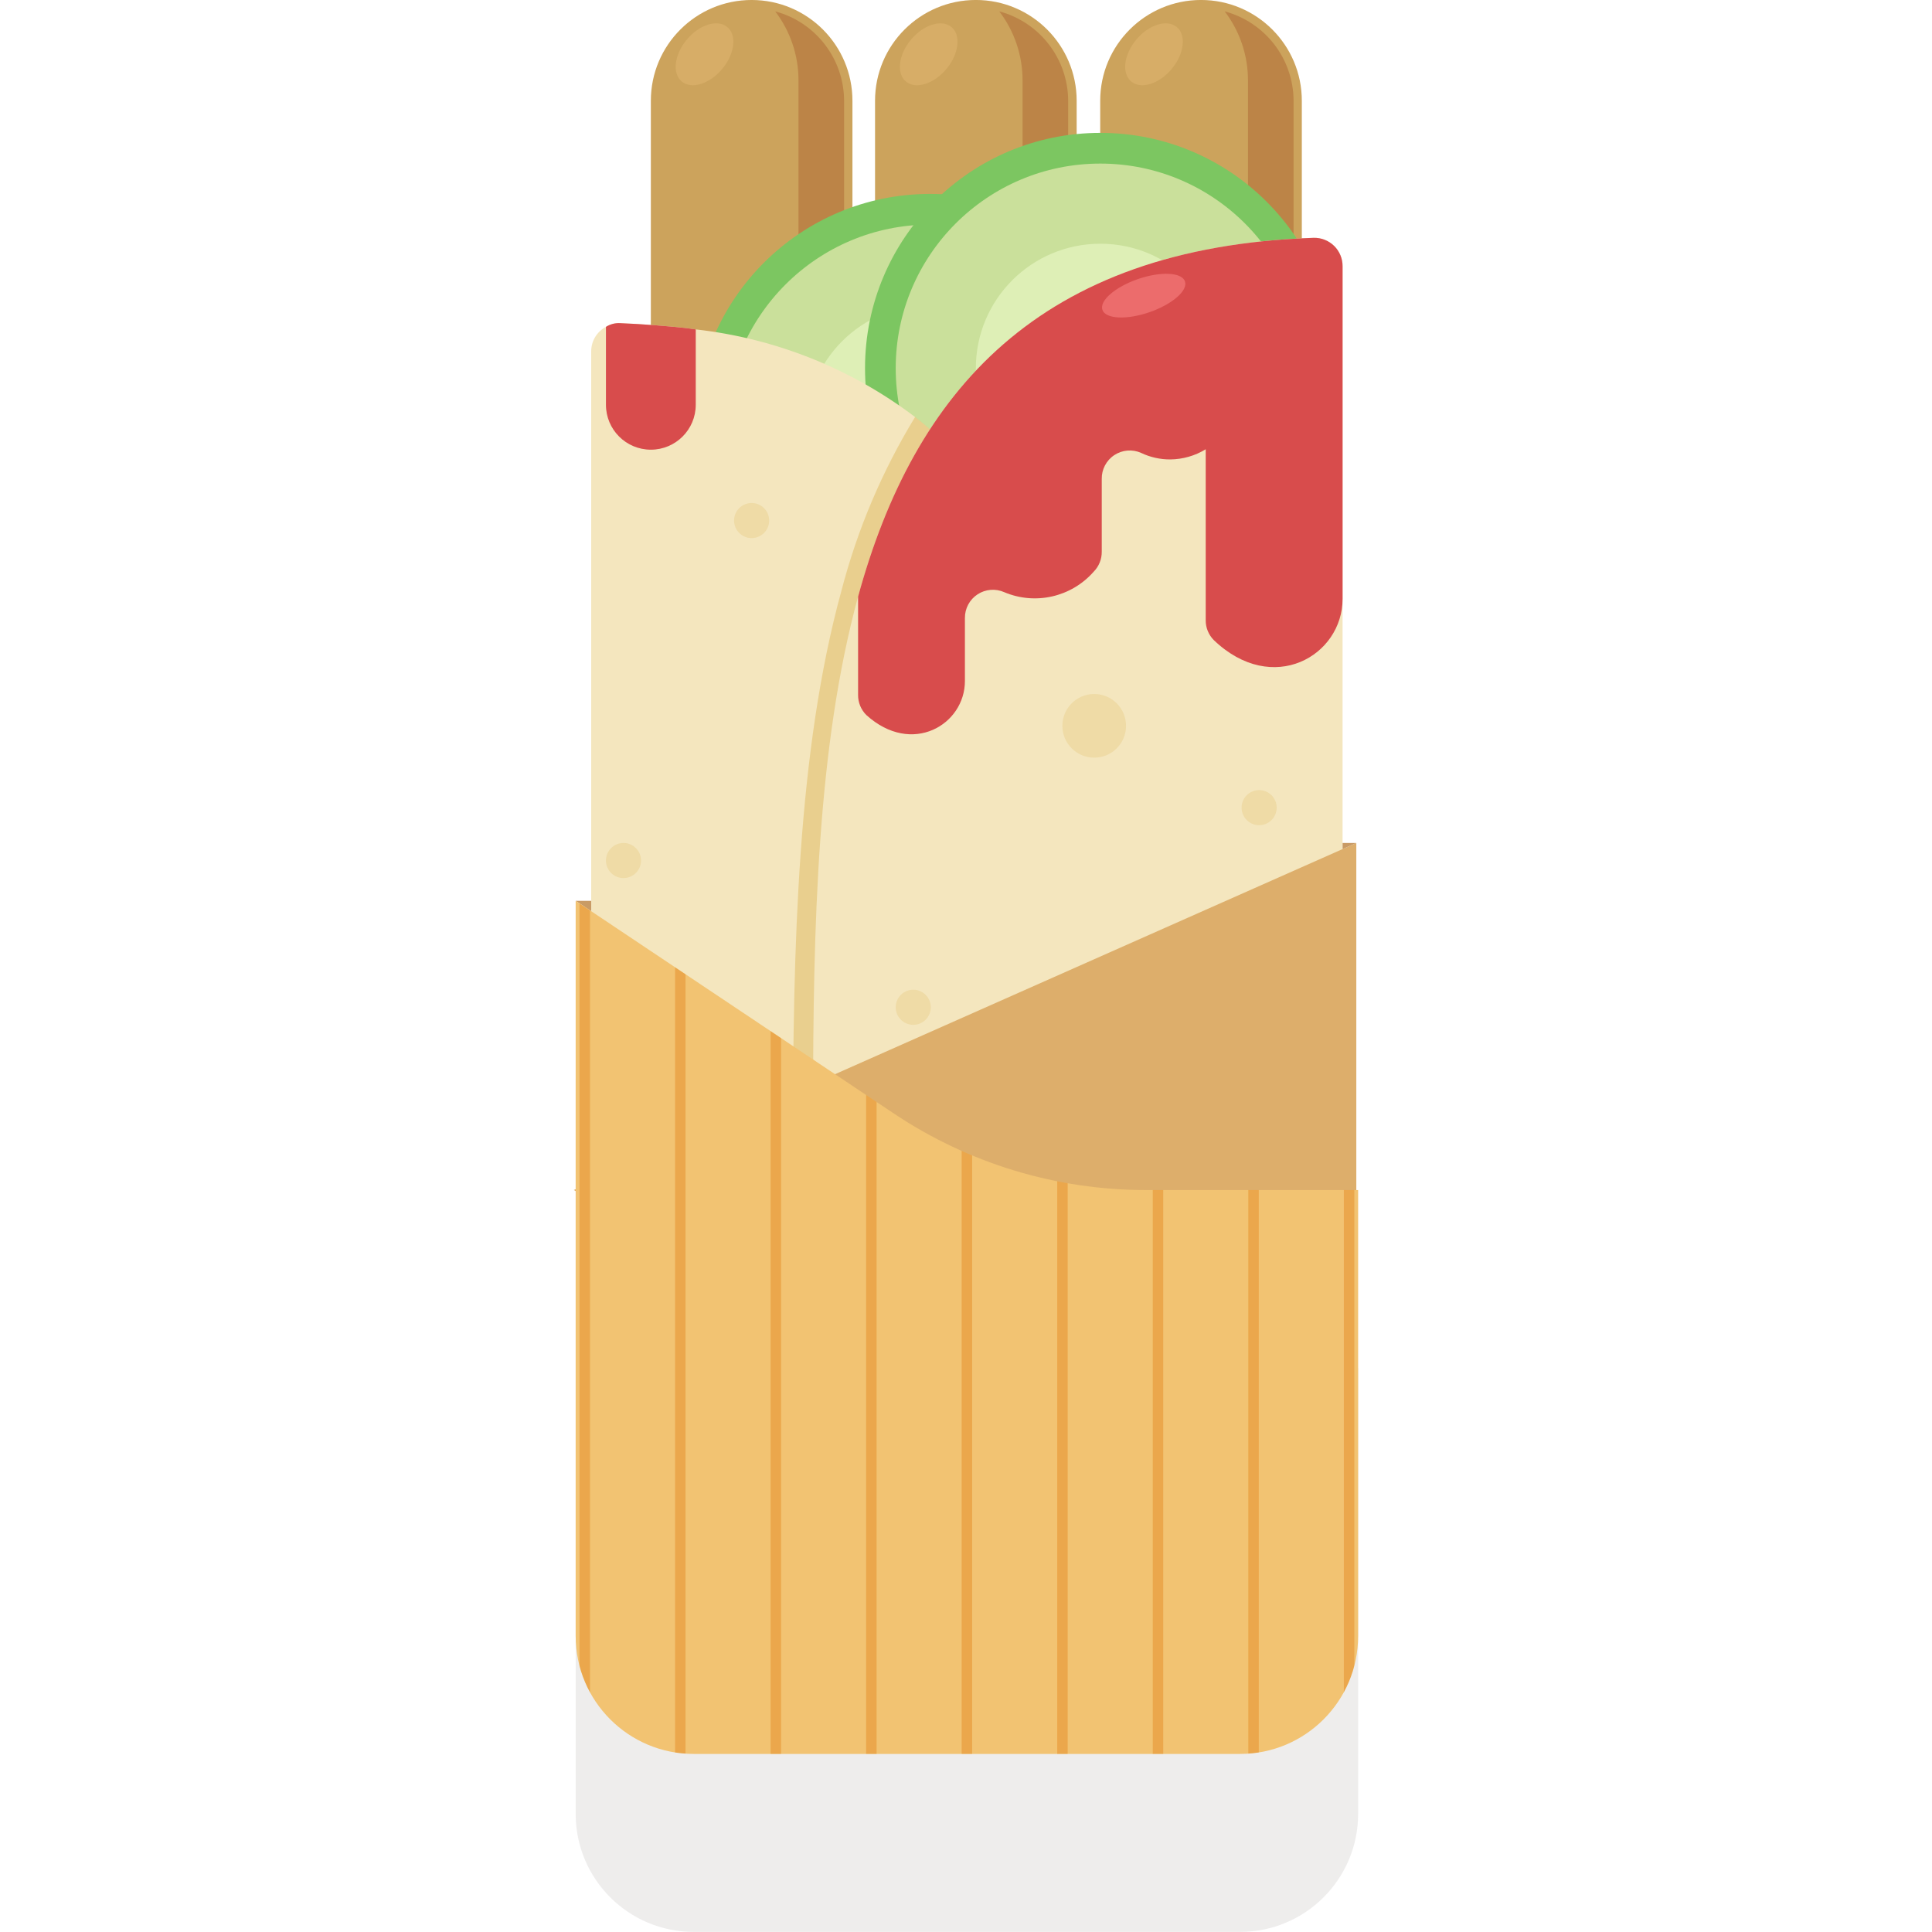
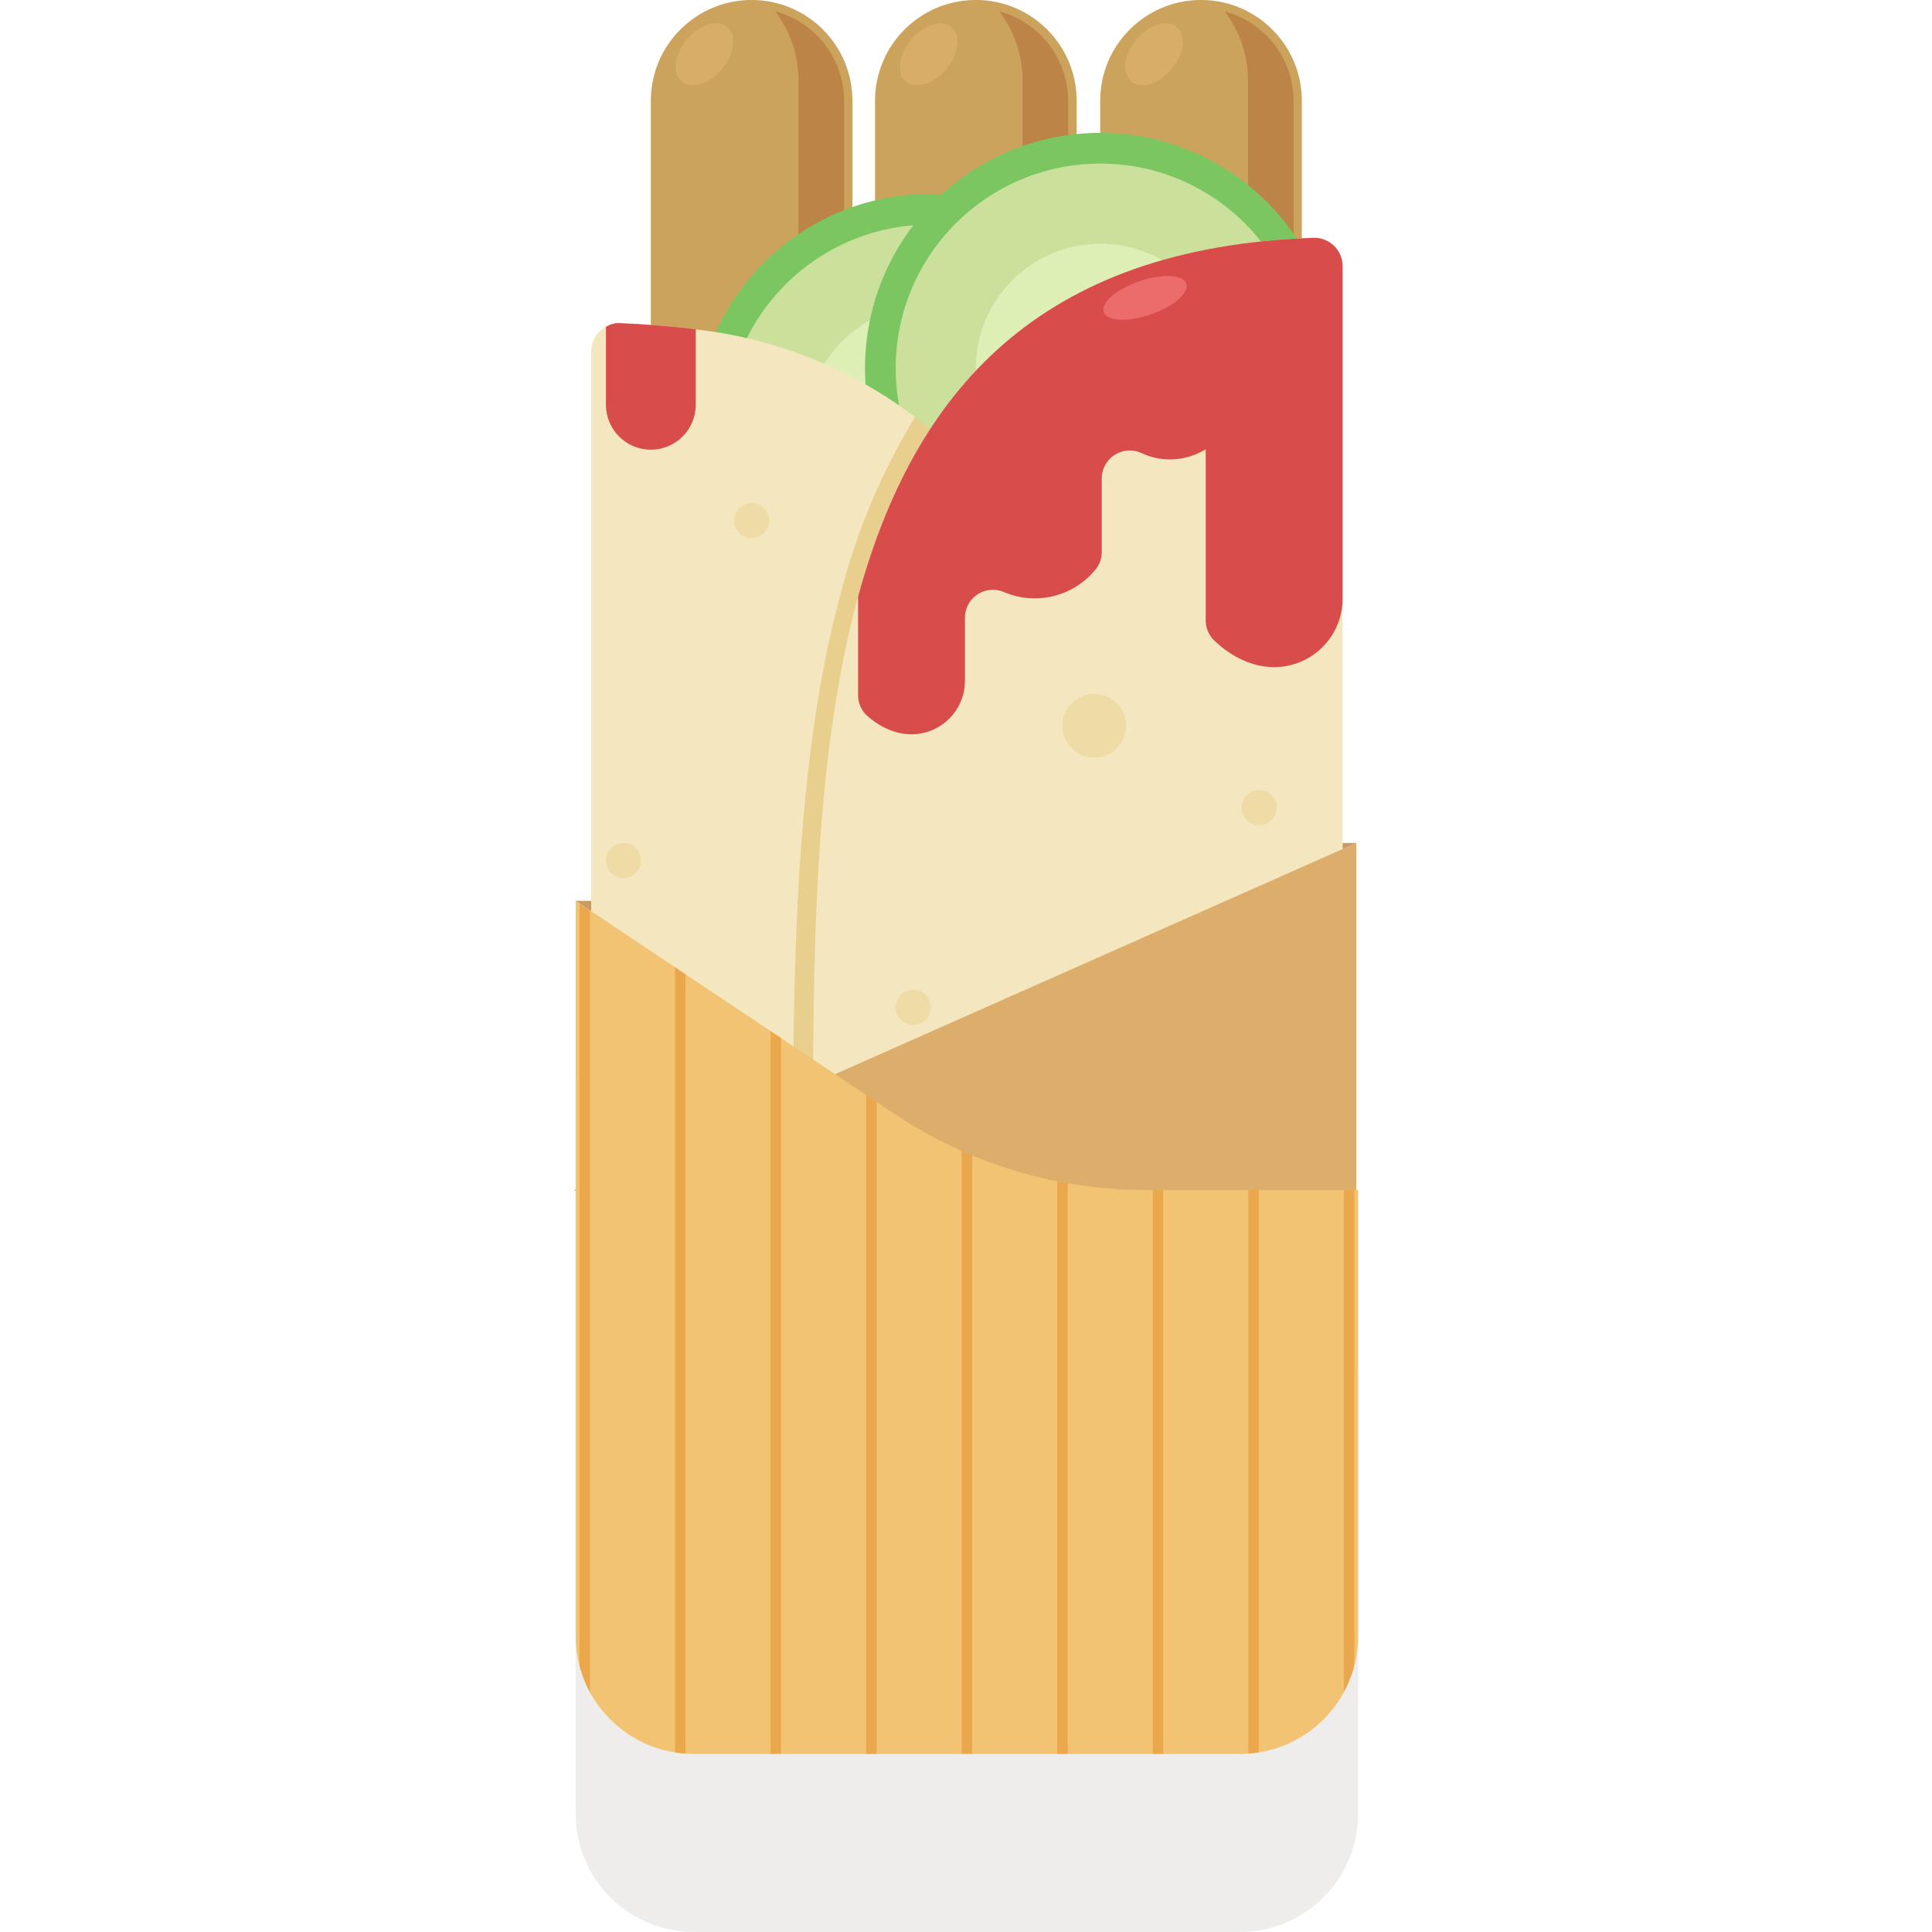
- <svg xmlns="http://www.w3.org/2000/svg" width="75.989px" height="75.989px" viewBox="-22.57 0 75.989 75.989">
+ <svg xmlns="http://www.w3.org/2000/svg" width="75.989" height="75.989" viewBox="-22.57 0 75.989 75.989">
  <defs>
-     <clipPath id="clip-path">
-       <path id="Path_958" data-name="Path 958" d="M332.873,470.8H311.381a4.642,4.642,0,0,1-4.642-4.642V437.246l12.522,8.37a17.837,17.837,0,0,0,9.907,3.006h8.347v17.54A4.642,4.642,0,0,1,332.873,470.8Z" fill="none" />
+     <clipPath id="a">
+       <path fill="none" d="M332.873 470.8h-21.492a4.642 4.642 0 0 1-4.642-4.642v-28.912l12.522 8.37a17.837 17.837 0 0 0 9.907 3.006h8.347v17.54a4.642 4.642 0 0 1-4.642 4.638Z" data-name="Path 958" />
    </clipPath>
  </defs>
-   <g id="Group_1300" data-name="Group 1300" transform="translate(-306.667 -401.815)">
-     <path id="Path_941" data-name="Path 941" d="M332.873,477.8H311.381a4.642,4.642,0,0,1-4.642-4.642V444.246l12.522,8.37a17.837,17.837,0,0,0,9.907,3.006h8.347v17.54A4.642,4.642,0,0,1,332.873,477.8Z" fill="#534741" opacity="0.1" style="mix-blend-mode: multiply;isolation: isolate" />
-     <g id="Group_1292" data-name="Group 1292">
-       <path id="Path_942" data-name="Path 942" d="M317.625,405.779v35.63a3.964,3.964,0,0,1-7.929,0v-35.63a3.964,3.964,0,0,1,7.929,0Z" fill="#cca35c" />
-       <path id="Path_943" data-name="Path 943" d="M314.587,444.926a4.463,4.463,0,0,0,.916-2.713V404.975a4.463,4.463,0,0,0-.916-2.713,3.653,3.653,0,0,1,2.71,3.514v35.636A3.653,3.653,0,0,1,314.587,444.926Z" fill="#bc5e39" opacity="0.3" style="mix-blend-mode: multiply;isolation: isolate" />
-       <ellipse id="Ellipse_390" data-name="Ellipse 390" cx="1.396" cy="0.904" rx="1.396" ry="0.904" transform="translate(310.217 404.438) rotate(-50.004)" fill="#bc5e39" opacity="0.3" style="mix-blend-mode: screen;isolation: isolate" />
+   <g data-name="Group 1300" transform="translate(-306.667 -401.815)">
+     <path fill="#534741" d="M332.873 477.8h-21.492a4.642 4.642 0 0 1-4.642-4.642v-28.912l12.522 8.37a17.837 17.837 0 0 0 9.907 3.006h8.347v17.54a4.642 4.642 0 0 1-4.642 4.638Z" data-name="Path 941" opacity=".1" style="mix-blend-mode:multiply;isolation:isolate" />
+     <g data-name="Group 1292">
+       <path fill="#cca35c" d="M317.625 405.779v35.63a3.964 3.964 0 0 1-7.929 0v-35.63a3.964 3.964 0 0 1 7.929 0Z" data-name="Path 942" />
+       <path fill="#bc5e39" d="M314.587 444.926a4.463 4.463 0 0 0 .916-2.713v-37.238a4.463 4.463 0 0 0-.916-2.713 3.653 3.653 0 0 1 2.71 3.514v35.636a3.653 3.653 0 0 1-2.71 3.514Z" data-name="Path 943" opacity=".3" style="mix-blend-mode:multiply;isolation:isolate" />
+       <ellipse cx="1.396" cy=".904" fill="#bc5e39" data-name="Ellipse 390" opacity=".3" rx="1.396" ry=".904" style="mix-blend-mode:screen;isolation:isolate" transform="rotate(-50.004 588.729 -130.382)" />
    </g>
-     <g id="Group_1293" data-name="Group 1293">
-       <path id="Path_944" data-name="Path 944" d="M326.444,405.779v35.63a3.965,3.965,0,0,1-7.93,0v-35.63a3.965,3.965,0,0,1,7.93,0Z" fill="#cca35c" />
-       <path id="Path_945" data-name="Path 945" d="M323.4,444.926a4.463,4.463,0,0,0,.916-2.713V404.975a4.463,4.463,0,0,0-.916-2.713,3.653,3.653,0,0,1,2.71,3.514v35.636A3.653,3.653,0,0,1,323.4,444.926Z" fill="#bc5e39" opacity="0.3" style="mix-blend-mode: multiply;isolation: isolate" />
-       <ellipse id="Ellipse_391" data-name="Ellipse 391" cx="1.396" cy="0.904" rx="1.396" ry="0.904" transform="translate(319.035 404.439) rotate(-50.004)" fill="#bc5e39" opacity="0.3" style="mix-blend-mode: screen;isolation: isolate" />
+     <g data-name="Group 1293">
+       <path fill="#cca35c" d="M326.444 405.779v35.63a3.965 3.965 0 0 1-7.93 0v-35.63a3.965 3.965 0 0 1 7.93 0Z" data-name="Path 944" />
+       <path fill="#bc5e39" d="M323.4 444.926a4.463 4.463 0 0 0 .916-2.713v-37.238a4.463 4.463 0 0 0-.916-2.713 3.653 3.653 0 0 1 2.71 3.514v35.636a3.653 3.653 0 0 1-2.71 3.514Z" data-name="Path 945" opacity=".3" style="mix-blend-mode:multiply;isolation:isolate" />
+       <ellipse cx="1.396" cy=".904" fill="#bc5e39" data-name="Ellipse 391" opacity=".3" rx="1.396" ry=".904" style="mix-blend-mode:screen;isolation:isolate" transform="rotate(-50.004 593.14 -139.836)" />
    </g>
-     <g id="Group_1294" data-name="Group 1294">
-       <path id="Path_946" data-name="Path 946" d="M335.3,405.779v35.63a3.965,3.965,0,0,1-7.93,0v-35.63a3.965,3.965,0,0,1,7.93,0Z" fill="#cca35c" />
-       <path id="Path_947" data-name="Path 947" d="M332.266,444.926a4.463,4.463,0,0,0,.916-2.713V404.975a4.463,4.463,0,0,0-.916-2.713,3.653,3.653,0,0,1,2.71,3.514v35.636A3.653,3.653,0,0,1,332.266,444.926Z" fill="#bc5e39" opacity="0.3" style="mix-blend-mode: multiply;isolation: isolate" />
-       <ellipse id="Ellipse_392" data-name="Ellipse 392" cx="1.396" cy="0.904" rx="1.396" ry="0.904" transform="translate(327.896 404.438) rotate(-50.004)" fill="#bc5e39" opacity="0.3" style="mix-blend-mode: screen;isolation: isolate" />
+     <g data-name="Group 1294">
+       <path fill="#cca35c" d="M335.3 405.779v35.63a3.965 3.965 0 0 1-7.93 0v-35.63a3.965 3.965 0 0 1 7.93 0Z" data-name="Path 946" />
+       <path fill="#bc5e39" d="M332.266 444.926a4.463 4.463 0 0 0 .916-2.713v-37.238a4.463 4.463 0 0 0-.916-2.713 3.653 3.653 0 0 1 2.71 3.514v35.636a3.653 3.653 0 0 1-2.71 3.514Z" data-name="Path 947" opacity=".3" style="mix-blend-mode:multiply;isolation:isolate" />
+       <ellipse cx="1.396" cy=".904" fill="#bc5e39" data-name="Ellipse 392" opacity=".3" rx="1.396" ry=".904" style="mix-blend-mode:screen;isolation:isolate" transform="rotate(-50.004 597.569 -149.337)" />
    </g>
-     <g id="Group_1295" data-name="Group 1295">
-       <circle id="Ellipse_393" data-name="Ellipse 393" cx="9.255" cy="9.255" r="9.255" transform="translate(311.427 409.442)" fill="#7cc661" />
-       <circle id="Ellipse_394" data-name="Ellipse 394" cx="8.048" cy="8.048" r="8.048" transform="translate(312.634 410.649)" fill="#cae09b" />
-       <circle id="Ellipse_395" data-name="Ellipse 395" cx="4.896" cy="4.896" r="4.896" transform="translate(315.786 413.801)" fill="#deefb6" />
+     <g data-name="Group 1295">
+       <circle cx="9.255" cy="9.255" r="9.255" fill="#7cc661" data-name="Ellipse 393" transform="translate(311.427 409.442)" />
+       <circle cx="8.048" cy="8.048" r="8.048" fill="#cae09b" data-name="Ellipse 394" transform="translate(312.634 410.649)" />
+       <circle cx="4.896" cy="4.896" r="4.896" fill="#deefb6" data-name="Ellipse 395" transform="translate(315.786 413.801)" />
    </g>
-     <g id="Group_1296" data-name="Group 1296">
-       <circle id="Ellipse_396" data-name="Ellipse 396" cx="9.255" cy="9.255" r="9.255" transform="translate(318.12 407.041)" fill="#7cc661" />
-       <circle id="Ellipse_397" data-name="Ellipse 397" cx="8.048" cy="8.048" r="8.048" transform="translate(319.327 408.249)" fill="#cae09b" />
-       <circle id="Ellipse_398" data-name="Ellipse 398" cx="4.896" cy="4.896" r="4.896" transform="translate(322.479 411.401)" fill="#deefb6" />
+     <g data-name="Group 1296">
+       <circle cx="9.255" cy="9.255" r="9.255" fill="#7cc661" data-name="Ellipse 396" transform="translate(318.12 407.041)" />
+       <circle cx="8.048" cy="8.048" r="8.048" fill="#cae09b" data-name="Ellipse 397" transform="translate(319.327 408.249)" />
+       <circle cx="4.896" cy="4.896" r="4.896" fill="#deefb6" data-name="Ellipse 398" transform="translate(322.479 411.401)" />
    </g>
-     <path id="Path_948" data-name="Path 948" d="M328.166,448.759H307.35V415.641a1.085,1.085,0,0,1,.58-.97.944.944,0,0,1,.579-.145c.869.034,1.8.112,2.552.19.134.022.268.033.4.055a17.484,17.484,0,0,1,8.625,3.444c7.166,5.583,8,16.793,8.068,28.505C328.166,447.4,328.166,448.079,328.166,448.759Z" fill="#f4e6be" />
-     <path id="Path_949" data-name="Path 949" d="M328.155,446.72H315.284c0-7.723.179-15.367,1.906-21.663a25.368,25.368,0,0,1,2.9-6.842C327.253,423.8,328.088,435.008,328.155,446.72Z" fill="#f4e6be" style="mix-blend-mode: multiply;isolation: isolate" />
-     <path id="Path_950" data-name="Path 950" d="M335.767,411.169a1.111,1.111,0,0,1,1.136,1.116v33.131H316.076c0-7.176.167-14.275,1.771-20.136C320.045,417.242,324.931,411.538,335.767,411.169Z" fill="#f4e6be" />
-     <path id="Path_951" data-name="Path 951" d="M335.767,411.169a1.111,1.111,0,0,1,1.136,1.116v13.084c0,2.238-2.75,3.843-5.067,1.62a1.093,1.093,0,0,1-.316-.784v-6.72a2.707,2.707,0,0,1-1.392.4,2.626,2.626,0,0,1-1.148-.256,1.1,1.1,0,0,0-1.549,1.025v2.853a1.107,1.107,0,0,1-.323.8,3.084,3.084,0,0,1-3.511.8,1.1,1.1,0,0,0-1.548,1.014V428.6c0,1.717-2.084,2.965-3.878,1.338a1.1,1.1,0,0,1-.324-.791V425.28C320.045,417.242,324.931,411.538,335.767,411.169Z" fill="#d84c4c" />
-     <path id="Path_952" data-name="Path 952" d="M311.462,414.771v2.965a1.766,1.766,0,1,1-3.532,0v-3.065a.944.944,0,0,1,.579-.145c.869.034,1.8.112,2.552.19C311.2,414.738,311.329,414.749,311.462,414.771Z" fill="#d84c4c" />
-     <path id="Path_953" data-name="Path 953" d="M337.443,466.162V434.971l-30.776,13.65" fill="#ddae6b" />
-     <path id="Path_954" data-name="Path 954" d="M306.981,448.708v17.184a4.548,4.548,0,0,0,4.548,4.547h21.054a4.547,4.547,0,0,0,4.547-4.547" fill="#f2c372" />
-     <ellipse id="Ellipse_399" data-name="Ellipse 399" cx="1.718" cy="0.69" rx="1.718" ry="0.69" transform="matrix(0.945, -0.326, 0.326, 0.945, 327.232, 413.351)" fill="#d84c4c" opacity="0.6" style="mix-blend-mode: screen;isolation: isolate" />
-     <circle id="Ellipse_400" data-name="Ellipse 400" cx="0.69" cy="0.69" r="0.69" transform="translate(307.93 434.971)" fill="#f4e6be" opacity="0.5" style="mix-blend-mode: multiply;isolation: isolate" />
-     <circle id="Ellipse_401" data-name="Ellipse 401" cx="1.252" cy="1.252" r="1.252" transform="translate(325.882 429.111)" fill="#f4e6be" opacity="0.5" style="mix-blend-mode: multiply;isolation: isolate" />
-     <circle id="Ellipse_402" data-name="Ellipse 402" cx="0.69" cy="0.69" r="0.69" transform="translate(319.327 440.743)" fill="#f4e6be" opacity="0.5" style="mix-blend-mode: multiply;isolation: isolate" />
-     <circle id="Ellipse_403" data-name="Ellipse 403" cx="0.69" cy="0.69" r="0.69" transform="translate(332.931 432.891)" fill="#f4e6be" opacity="0.5" style="mix-blend-mode: multiply;isolation: isolate" />
-     <circle id="Ellipse_404" data-name="Ellipse 404" cx="0.69" cy="0.69" r="0.69" transform="translate(312.97 421.599)" fill="#f4e6be" opacity="0.5" style="mix-blend-mode: multiply;isolation: isolate" />
-     <path id="Path_955" data-name="Path 955" d="M306.739,437.246h.611v.408Z" fill="#c99b65" />
-     <path id="Path_956" data-name="Path 956" d="M337.443,434.971h-.54v.24Z" fill="#c99b65" />
-     <path id="Path_957" data-name="Path 957" d="M332.873,470.8H311.381a4.642,4.642,0,0,1-4.642-4.642V437.246l12.522,8.37a17.837,17.837,0,0,0,9.907,3.006h8.347v17.54A4.642,4.642,0,0,1,332.873,470.8Z" fill="#f2c372" />
-     <g id="Group_1299" data-name="Group 1299">
-       <g id="Group_1298" data-name="Group 1298" clip-path="url(#clip-path)">
-         <g id="Group_1297" data-name="Group 1297">
-           <rect id="Rectangle_252" data-name="Rectangle 252" width="0.412" height="35.38" transform="translate(306.89 436.869)" fill="#f2c372" opacity="0.6" style="mix-blend-mode: multiply;isolation: isolate" />
-           <rect id="Rectangle_253" data-name="Rectangle 253" width="0.412" height="35.38" transform="translate(310.648 436.869)" fill="#f2c372" opacity="0.6" style="mix-blend-mode: multiply;isolation: isolate" />
-           <rect id="Rectangle_254" data-name="Rectangle 254" width="0.412" height="35.38" transform="translate(314.406 436.869)" fill="#f2c372" opacity="0.6" style="mix-blend-mode: multiply;isolation: isolate" />
-           <rect id="Rectangle_255" data-name="Rectangle 255" width="0.412" height="35.38" transform="translate(318.163 436.869)" fill="#f2c372" opacity="0.6" style="mix-blend-mode: multiply;isolation: isolate" />
-           <rect id="Rectangle_256" data-name="Rectangle 256" width="0.412" height="35.38" transform="translate(321.921 436.869)" fill="#f2c372" opacity="0.6" style="mix-blend-mode: multiply;isolation: isolate" />
-           <rect id="Rectangle_257" data-name="Rectangle 257" width="0.412" height="35.38" transform="translate(325.679 436.869)" fill="#f2c372" opacity="0.6" style="mix-blend-mode: multiply;isolation: isolate" />
-           <rect id="Rectangle_258" data-name="Rectangle 258" width="0.412" height="35.38" transform="translate(329.437 436.869)" fill="#f2c372" opacity="0.6" style="mix-blend-mode: multiply;isolation: isolate" />
-           <rect id="Rectangle_259" data-name="Rectangle 259" width="0.412" height="35.38" transform="translate(333.195 436.869)" fill="#f2c372" opacity="0.6" style="mix-blend-mode: multiply;isolation: isolate" />
-           <rect id="Rectangle_260" data-name="Rectangle 260" width="0.412" height="35.38" transform="translate(336.953 436.869)" fill="#f2c372" opacity="0.6" style="mix-blend-mode: multiply;isolation: isolate" />
+     <path fill="#f4e6be" d="M328.166 448.759H307.35v-33.118a1.085 1.085 0 0 1 .58-.97.944.944 0 0 1 .579-.145c.869.034 1.8.112 2.552.19.134.022.268.033.4.055a17.484 17.484 0 0 1 8.625 3.444c7.166 5.583 8 16.793 8.068 28.505.012.68.012 1.359.012 2.039Z" data-name="Path 948" />
+     <path fill="#f4e6be" d="M328.155 446.72h-12.871c0-7.723.179-15.367 1.906-21.663a25.368 25.368 0 0 1 2.9-6.842c7.163 5.585 7.998 16.793 8.065 28.505Z" data-name="Path 949" style="mix-blend-mode:multiply;isolation:isolate" />
+     <path fill="#f4e6be" d="M335.767 411.169a1.111 1.111 0 0 1 1.136 1.116v33.131h-20.827c0-7.176.167-14.275 1.771-20.136 2.198-8.038 7.084-13.742 17.92-14.111Z" data-name="Path 950" />
+     <path fill="#d84c4c" d="M335.767 411.169a1.111 1.111 0 0 1 1.136 1.116v13.084c0 2.238-2.75 3.843-5.067 1.62a1.093 1.093 0 0 1-.316-.784v-6.72a2.707 2.707 0 0 1-1.392.4 2.626 2.626 0 0 1-1.148-.256 1.1 1.1 0 0 0-1.549 1.025v2.853a1.107 1.107 0 0 1-.323.8 3.084 3.084 0 0 1-3.511.8 1.1 1.1 0 0 0-1.548 1.014v2.479c0 1.717-2.084 2.965-3.878 1.338a1.1 1.1 0 0 1-.324-.791v-3.867c2.198-8.038 7.084-13.742 17.92-14.111Z" data-name="Path 951" />
+     <path fill="#d84c4c" d="M311.462 414.771v2.965a1.766 1.766 0 1 1-3.532 0v-3.065a.944.944 0 0 1 .579-.145c.869.034 1.8.112 2.552.19.139.022.268.033.401.055Z" data-name="Path 952" />
+     <path fill="#ddae6b" d="M337.443 466.162v-31.191l-30.776 13.65" data-name="Path 953" />
+     <path fill="#f2c372" d="M306.981 448.708v17.184a4.548 4.548 0 0 0 4.548 4.547h21.054a4.547 4.547 0 0 0 4.547-4.547" data-name="Path 954" />
+     <ellipse cx="1.718" cy=".69" fill="#d84c4c" data-name="Ellipse 399" opacity=".6" rx="1.718" ry=".69" style="mix-blend-mode:screen;isolation:isolate" transform="rotate(-19.03 1396.962 -769.593)" />
+     <circle cx=".69" cy=".69" r=".69" fill="#f4e6be" data-name="Ellipse 400" opacity=".5" style="mix-blend-mode:multiply;isolation:isolate" transform="translate(307.93 434.971)" />
+     <circle cx="1.252" cy="1.252" r="1.252" fill="#f4e6be" data-name="Ellipse 401" opacity=".5" style="mix-blend-mode:multiply;isolation:isolate" transform="translate(325.882 429.111)" />
+     <circle cx=".69" cy=".69" r=".69" fill="#f4e6be" data-name="Ellipse 402" opacity=".5" style="mix-blend-mode:multiply;isolation:isolate" transform="translate(319.327 440.743)" />
+     <circle cx=".69" cy=".69" r=".69" fill="#f4e6be" data-name="Ellipse 403" opacity=".5" style="mix-blend-mode:multiply;isolation:isolate" transform="translate(332.931 432.891)" />
+     <circle cx=".69" cy=".69" r=".69" fill="#f4e6be" data-name="Ellipse 404" opacity=".5" style="mix-blend-mode:multiply;isolation:isolate" transform="translate(312.97 421.599)" />
+     <path fill="#c99b65" d="M306.739 437.246h.611v.408Z" data-name="Path 955" />
+     <path fill="#c99b65" d="M337.443 434.971h-.54v.24Z" data-name="Path 956" />
+     <path fill="#f2c372" d="M332.873 470.8h-21.492a4.642 4.642 0 0 1-4.642-4.642v-28.912l12.522 8.37a17.837 17.837 0 0 0 9.907 3.006h8.347v17.54a4.642 4.642 0 0 1-4.642 4.638Z" data-name="Path 957" />
+     <g data-name="Group 1299">
+       <g clip-path="url(#a)" data-name="Group 1298">
+         <g fill="#f2c372" data-name="Group 1297">
+           <path d="M0 0h.412v35.38H0z" data-name="Rectangle 252" opacity=".6" style="mix-blend-mode:multiply;isolation:isolate" transform="translate(306.89 436.869)" />
+           <path d="M0 0h.412v35.38H0z" data-name="Rectangle 253" opacity=".6" style="mix-blend-mode:multiply;isolation:isolate" transform="translate(310.648 436.869)" />
+           <path d="M0 0h.412v35.38H0z" data-name="Rectangle 254" opacity=".6" style="mix-blend-mode:multiply;isolation:isolate" transform="translate(314.406 436.869)" />
+           <path d="M0 0h.412v35.38H0z" data-name="Rectangle 255" opacity=".6" style="mix-blend-mode:multiply;isolation:isolate" transform="translate(318.163 436.869)" />
+           <path d="M0 0h.412v35.38H0z" data-name="Rectangle 256" opacity=".6" style="mix-blend-mode:multiply;isolation:isolate" transform="translate(321.921 436.869)" />
+           <path d="M0 0h.412v35.38H0z" data-name="Rectangle 257" opacity=".6" style="mix-blend-mode:multiply;isolation:isolate" transform="translate(325.679 436.869)" />
+           <path d="M0 0h.412v35.38H0z" data-name="Rectangle 258" opacity=".6" style="mix-blend-mode:multiply;isolation:isolate" transform="translate(329.437 436.869)" />
+           <path d="M0 0h.412v35.38H0z" data-name="Rectangle 259" opacity=".6" style="mix-blend-mode:multiply;isolation:isolate" transform="translate(333.195 436.869)" />
+           <path d="M0 0h.412v35.38H0z" data-name="Rectangle 260" opacity=".6" style="mix-blend-mode:multiply;isolation:isolate" transform="translate(336.953 436.869)" />
        </g>
      </g>
    </g>
  </g>
</svg>
